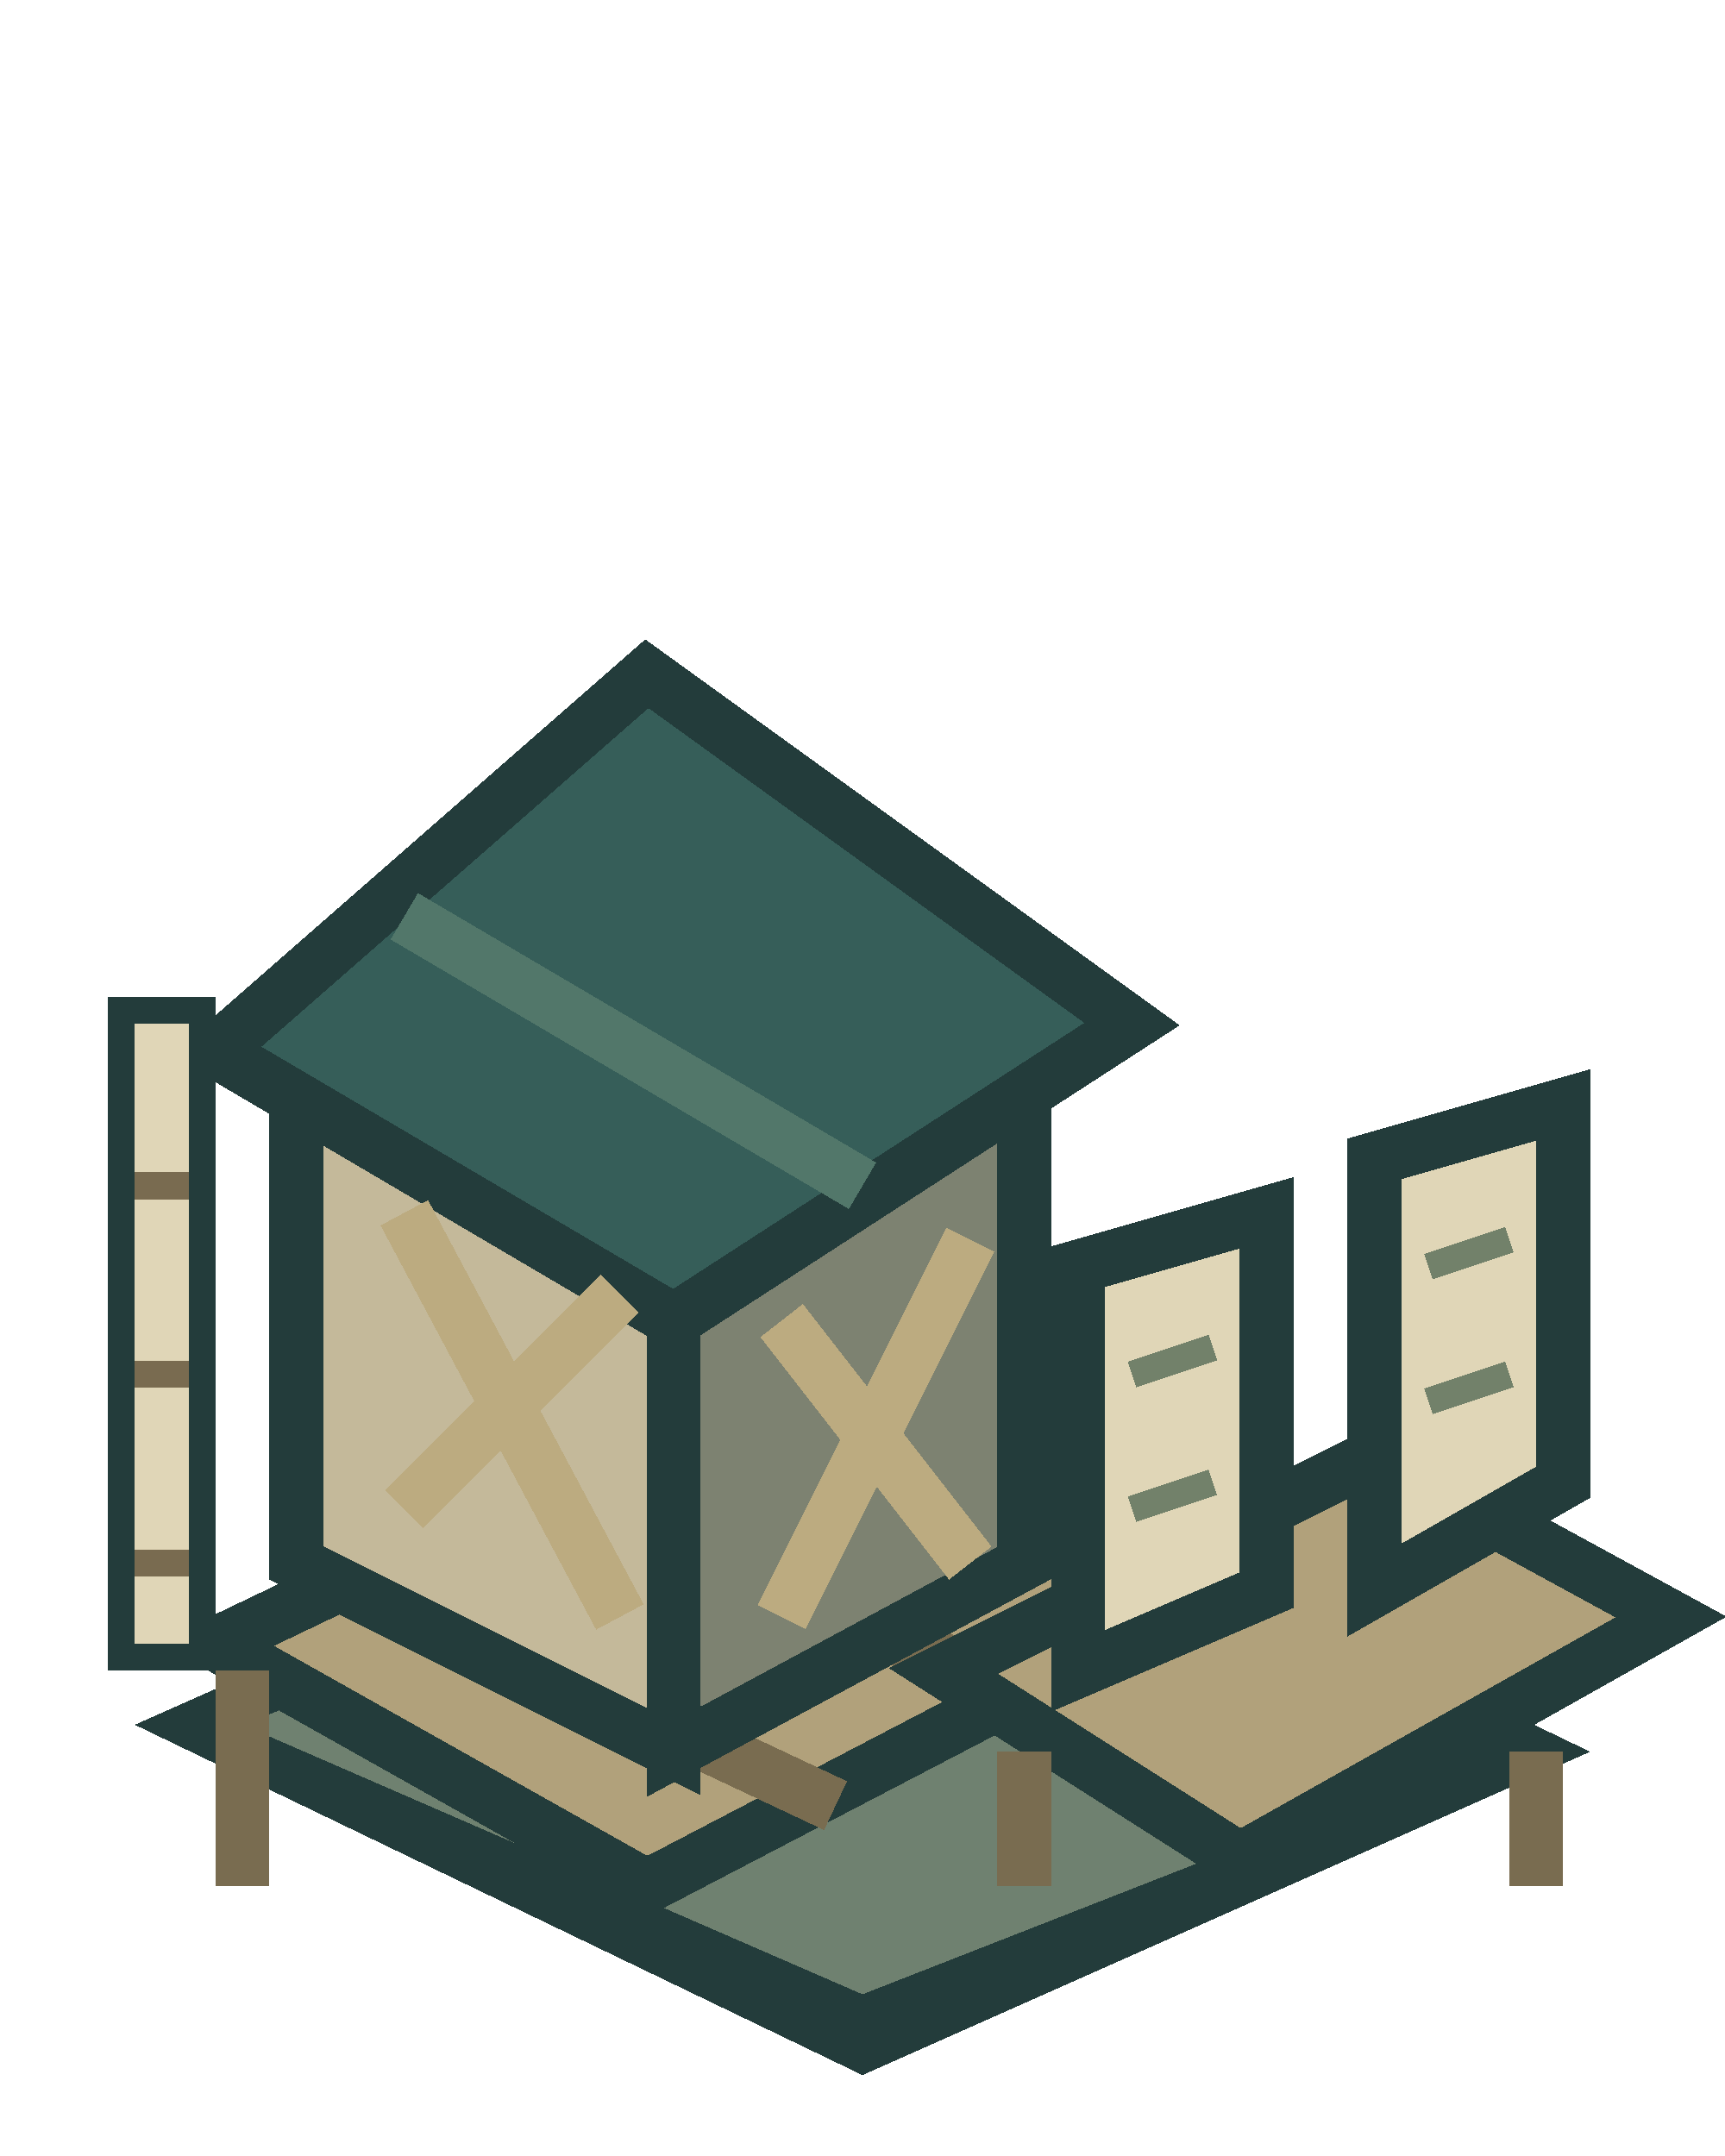
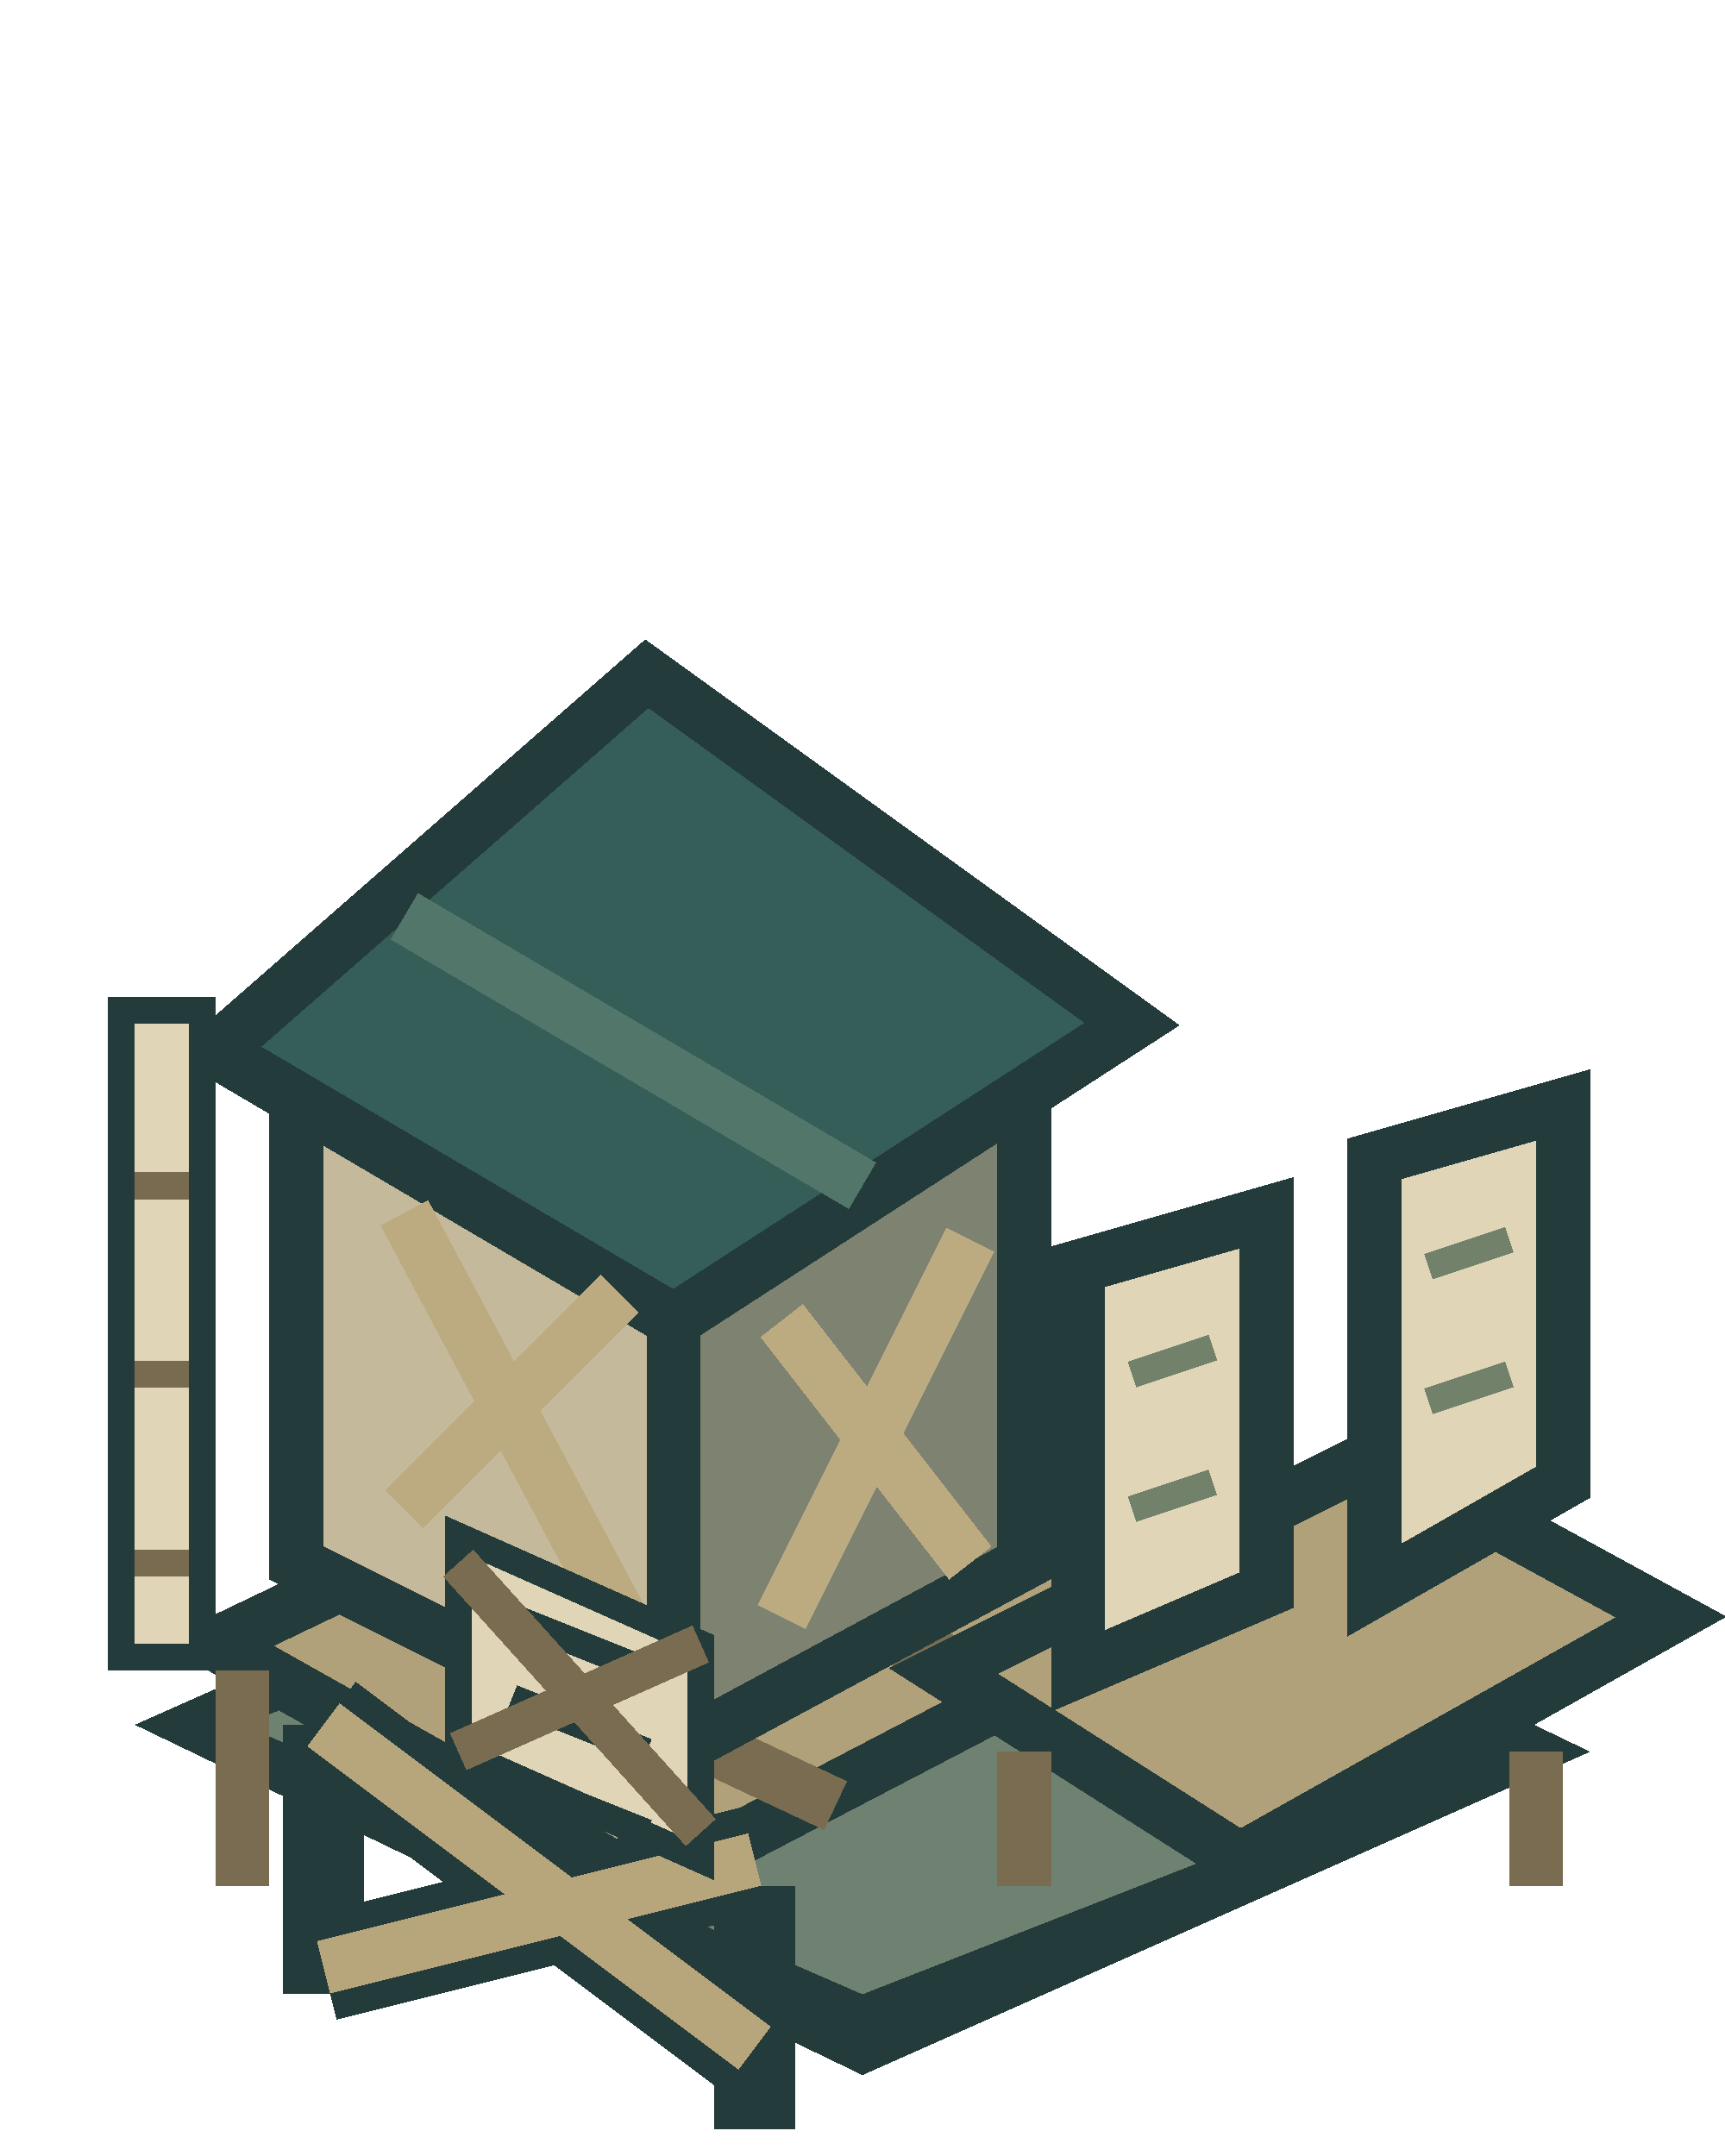
- <svg xmlns="http://www.w3.org/2000/svg" width="64" height="80" viewBox="0 0 64 80" shape-rendering="crispEdges" data-branch="branch_closed" data-review="verified">
+ <svg xmlns="http://www.w3.org/2000/svg" width="64" height="80" viewBox="0 0 64 80" shape-rendering="crispEdges" data-branch="branch_closed" data-review="verified" data-access="public">
  <path d="M32 52L59 65 32 77 5 64Z" fill="#233C3B" />
  <path d="M32 55L55 65 32 74 9 64Z" fill="#6F8170" />
  <path d="M8 61l23-11 16 8-23 12Z" fill="#B1A17B" stroke="#233C3B" stroke-width="2" />
  <path d="M14 59l17 8M21 55l17 8M9 62v8M31 52v8" stroke="#796C50" stroke-width="2" />
  <g id="branch-house">
    <path d="M11 39l14 7v19l-14-7Z" fill="#C4B99A" stroke="#233C3B" stroke-width="2" />
    <path d="M25 46l13-7v19l-13 7Z" fill="#7D8271" stroke="#233C3B" stroke-width="2" />
    <path d="M8 39l16-14 18 13-17 11Z" fill="#365E59" stroke="#233C3B" stroke-width="2" />
    <path d="M15 34l17 10" stroke="#52776A" stroke-width="2" />
    <g id="branch-shutter">
      <path d="M15 45l8 15M15 56l8-8M29 49l7 9M29 60l7-14" stroke="#BCAB80" stroke-width="2" />
    </g>
    <path d="M6 37v25" stroke="#233C3B" stroke-width="4" />
    <path d="M6 38v23" stroke="#E0D6B7" stroke-width="2" />
    <path d="M5 44h2M5 51h2M5 58h2" stroke="#796B50" />
  </g>
  <g id="check-table">
    <path d="M35 62l16-8 11 6-16 9Z" fill="#B1A17B" stroke="#233C3B" stroke-width="2" />
    <path d="M38 65v5M57 65v5" stroke="#796C50" stroke-width="2" />
    <g id="paired-ledgers">
      <path d="M40 47l7-2v14l-7 3ZM51 43l7-2v14l-7 4Z" fill="#E0D6B7" stroke="#233C3B" stroke-width="2" />
      <path d="M42 51l3-1M42 56l3-1M53 47l3-1M53 52l3-1" stroke="#72816A" />
    </g>
  </g>
+   <g id="branch-access" data-access="public" data-access-current="stopped">
+     <path d="M12 64v10M28 70v9" stroke="#233C3B" stroke-width="3" />
+     <g id="access-shut">
+       <path d="M12 64l16 12M12 73l16-4" stroke="#233C3B" stroke-width="4" />
+       <path d="M12 64l16 12M12 73l16-4" stroke="#B7A67C" stroke-width="2" />
+     </g>
+     <g id="public-notice">
+       <path d="M17 57l9 4v8l-9-4Z" fill="#E0D6B7" stroke="#233C3B" stroke-width="1" />
+       <path d="M19 60l5 2M19 63l5 2M19 66l5 2" stroke="#233C3B" />
+       <path id="access-notice-tied" d="M17 58l9 10M17 65l9-4" stroke="#796C50" stroke-width="1.5" />
+     </g>
+   </g>
</svg>
